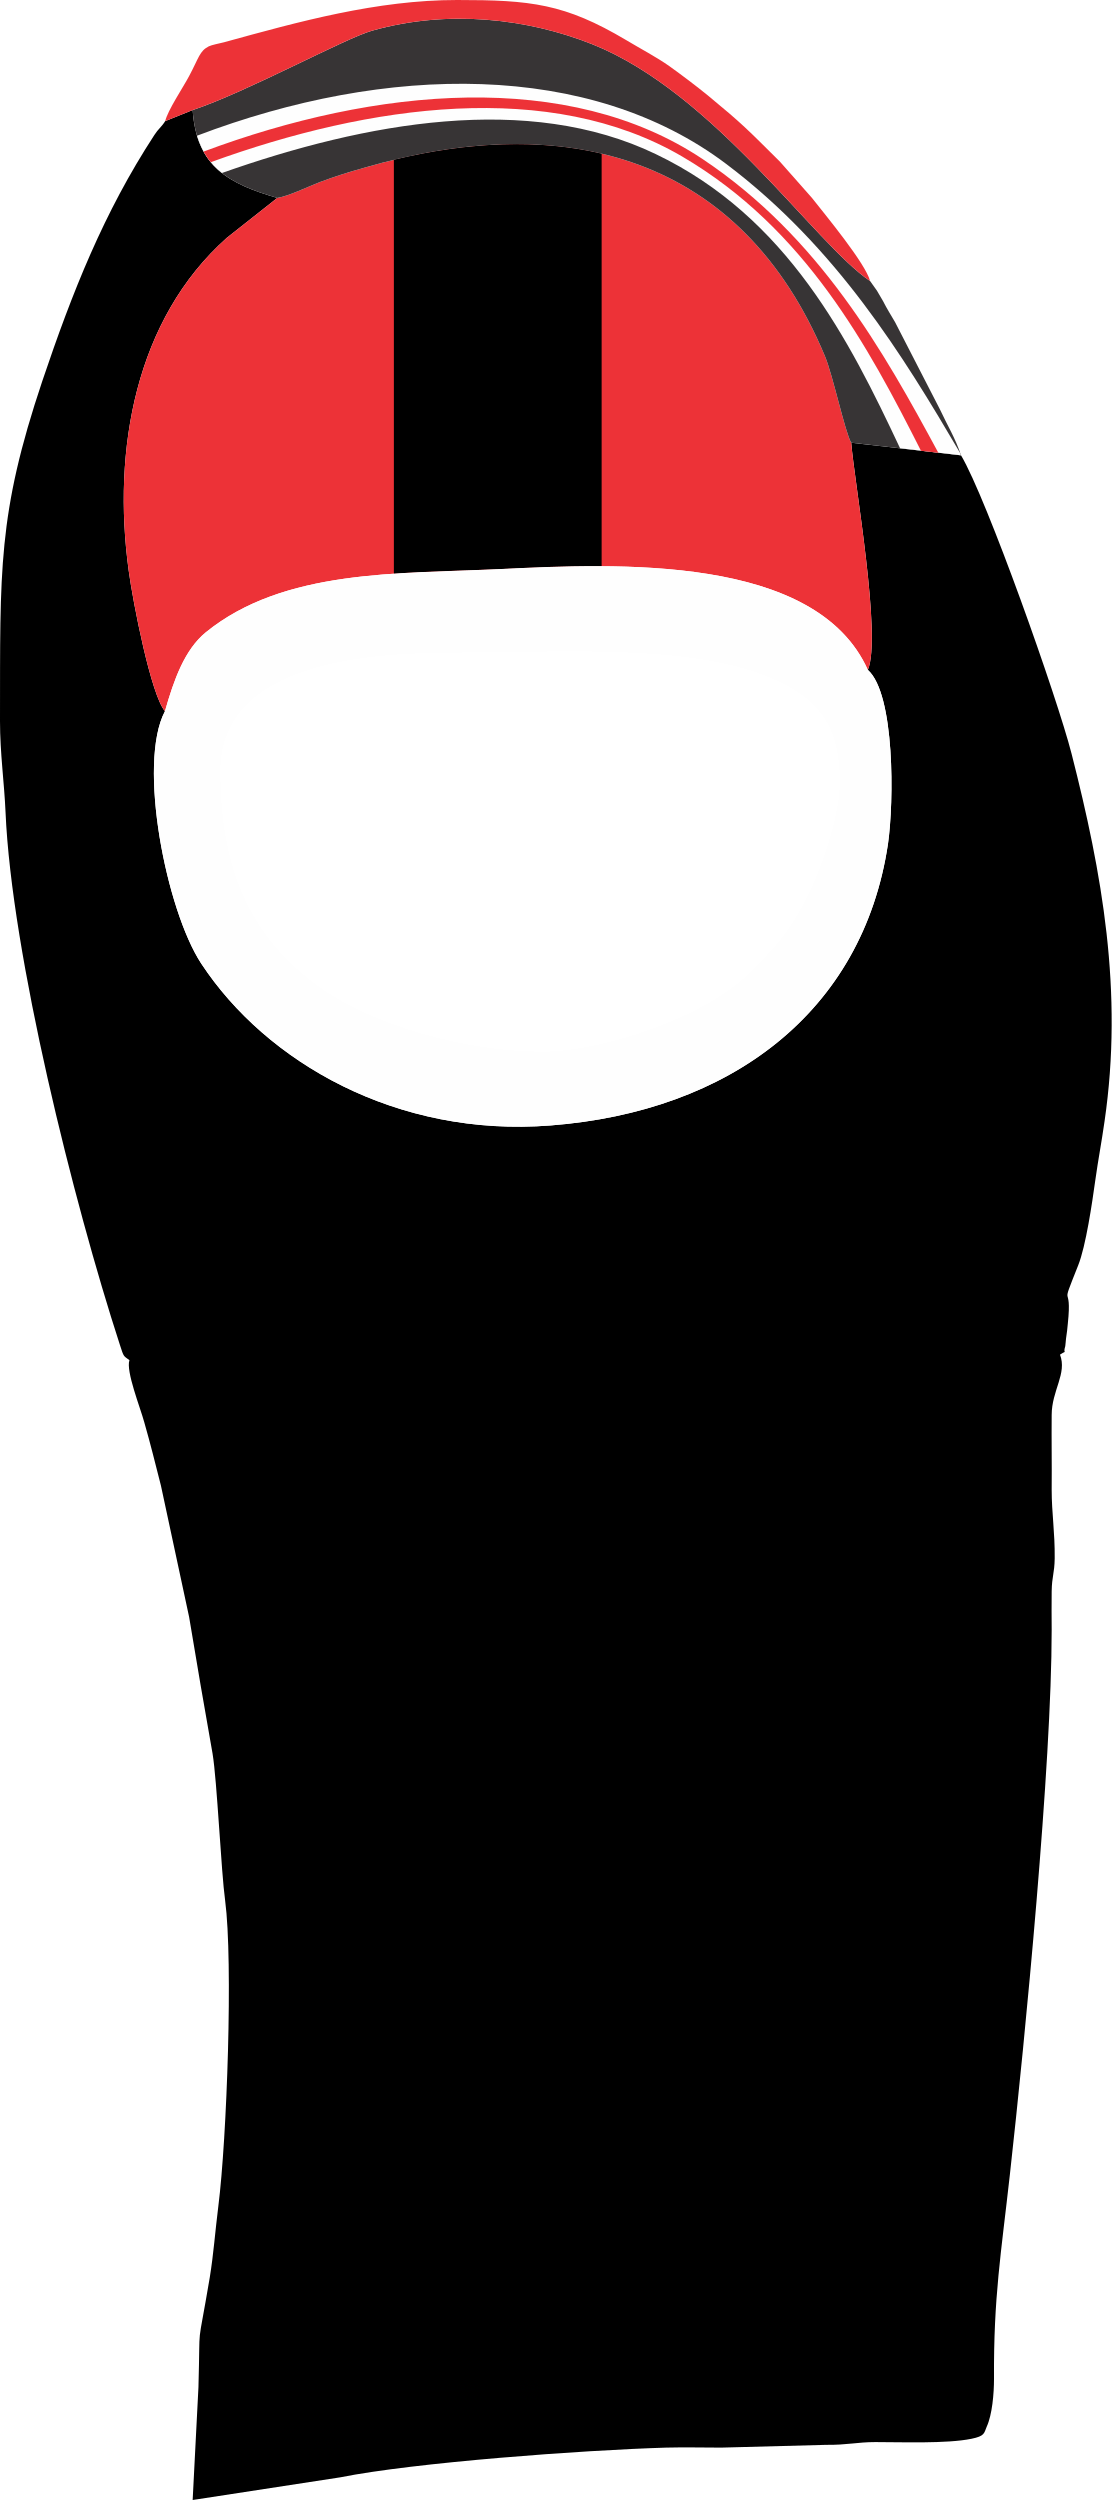
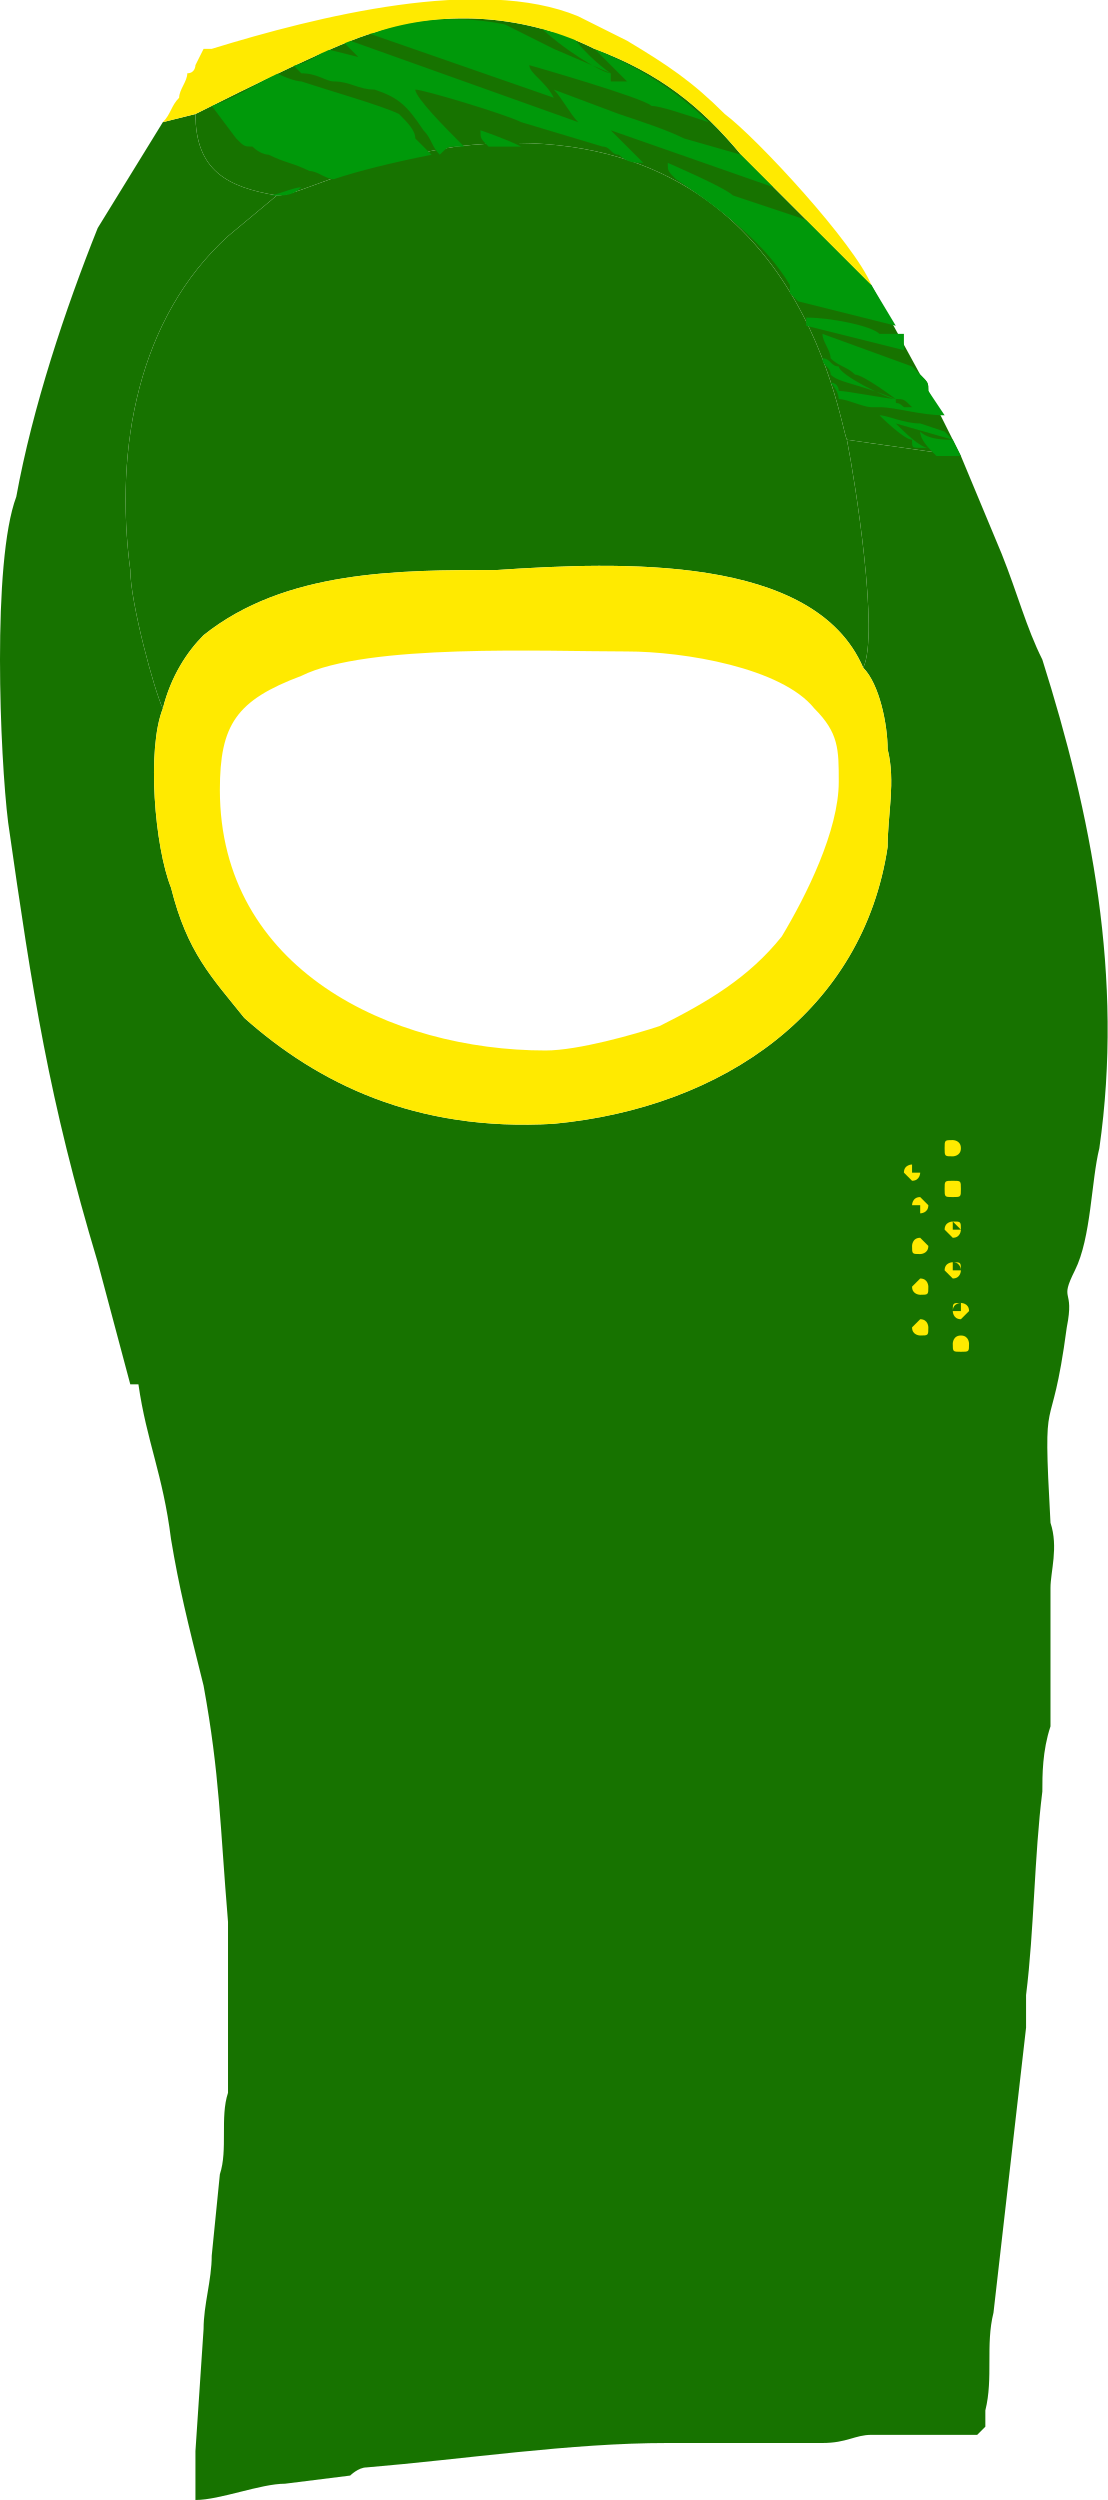
- <svg xmlns="http://www.w3.org/2000/svg" xml:space="preserve" width="100%" height="100%" version="1.1" shape-rendering="geometricPrecision" text-rendering="geometricPrecision" image-rendering="optimizeQuality" fill-rule="evenodd" clip-rule="evenodd" viewBox="0 0 4414 9927">
+ <svg xmlns="http://www.w3.org/2000/svg" xml:space="preserve" width="100%" height="100%" version="1.1" shape-rendering="geometricPrecision" text-rendering="geometricPrecision" image-rendering="optimizeQuality" fill-rule="evenodd" clip-rule="evenodd" viewBox="0 0 136 307">
  <defs />
  <g id="Layer_x0020_1">
-     <g id="_2884721229808">
-       <path fill="black" d="M1101 786l-200 158c-363,323 -456,842 -390,1322 17,126 89,495 144,558 -110,208 5,790 144,1002 258,392 777,691 1387,643 712,-55 1240,-449 1340,-1118 24,-167 28,-595 -80,-691 56,-129 -53,-744 -66,-902l436 50c102,171 382,962 439,1185 121,474 206,944 131,1459 -12,85 -25,150 -37,236 -12,86 -37,260 -68,337 -77,194 -22,52 -41,232 -2,27 -3,26 -7,58 0,4 -3,28 -3,30 -12,39 14,11 -21,34 29,75 -33,142 -33,240 -1,98 1,197 0,296 0,95 13,167 12,273 -1,61 -11,70 -12,131 -1,50 0,102 0,153 0,535 -105,1615 -166,2163 -35,314 -65,487 -63,811 0,58 -7,142 -29,190 -11,26 -7,37 -61,48 -98,20 -279,13 -381,13 -72,0 -113,12 -196,11l-416 11c-71,0 -147,-2 -219,0 -334,10 -999,59 -1294,118l-586 90 23 -448c8,-286 -8,-121 45,-436 15,-92 21,-179 34,-283 34,-268 59,-970 27,-1213 -16,-116 -32,-476 -50,-584 -33,-185 -62,-356 -93,-542l-112 -522c-23,-90 -41,-164 -66,-251 -16,-59 -74,-204 -59,-247 -24,-18 -22,-11 -38,-61 -185,-569 -430,-1553 -454,-2115 -5,-116 -22,-235 -22,-361 1,-602 -10,-820 168,-1351 119,-353 244,-669 445,-977 16,-25 27,-30 43,-55l109 -44c15,226 145,293 336,349z" />
-       <path fill="#ED3237" d="M3380 1758c13,158 122,773 66,902 -206,-459 -995,-423 -1467,-400 -395,19 -852,-1 -1162,251 -84,69 -126,187 -162,313 -55,-63 -127,-432 -144,-558 -66,-480 27,-999 390,-1322l200 -158c47,-8 120,-44 169,-63 59,-22 112,-39 173,-56 805,-236 1502,-46 1833,748 31,74 80,303 104,343z" />
-       <path fill="black" d="M2389 610l0 1638c-147,-1 -289,6 -410,12 -134,6 -275,8 -415,18l0 -1644c297,-71 576,-83 825,-24z" />
-       <path fill="#FEFEFE" d="M3335 3105c0,-215 -77,-335 -291,-420 -326,-130 -836,-94 -1218,-94 -344,0 -951,30 -951,470 0,386 115,647 371,842 224,171 610,273 908,273 238,0 645,-137 817,-308 115,-114 162,-164 240,-318 48,-97 124,-308 124,-445zm111 -445c108,96 104,524 80,691 -100,669 -628,1063 -1340,1118 -610,48 -1129,-251 -1387,-643 -139,-212 -254,-794 -144,-1002 36,-126 78,-244 162,-313 310,-252 767,-232 1162,-251 472,-23 1261,-59 1467,400z" />
-       <path fill="#373435" d="M3455 1116l27 38c12,20 12,20 24,41 18,35 30,53 48,84l178 346c31,67 60,111 84,183l-436 -50c-24,-40 -73,-269 -104,-343 -331,-794 -1028,-984 -1833,-748 -61,17 -114,34 -173,56 -49,19 -122,55 -169,63 -191,-56 -321,-123 -336,-349 214,-71 605,-285 712,-315 303,-86 618,-48 873,53 487,193 886,794 1105,941z" />
-       <path fill="#FEFEFE" d="M881 687c572,-202 1216,-319 1723,-75 523,250 769,740 970,1168l242 28c-2,-3 -3,-7 -4,-10 -226,-385 -489,-815 -927,-1146 -542,-410 -1349,-400 -2103,-113 20,65 53,112 99,148z" />
-       <path fill="#ED3237" d="M837 644c633,-230 1347,-329 1871,-23 490,287 740,756 949,1169l69 8c-217,-402 -471,-856 -937,-1167 -533,-355 -1296,-285 -1981,-29 9,15 18,29 29,42z" />
-       <path fill="#ED3237" d="M3455 1116c-219,-147 -618,-748 -1105,-941 -255,-101 -570,-139 -873,-53 -107,30 -498,244 -712,315l-109 44c10,-43 70,-132 95,-179 39,-73 41,-99 78,-118 13,-6 40,-11 60,-16 298,-82 607,-168 926,-168 292,0 427,14 671,159 60,36 118,66 171,103 50,36 106,78 155,118 137,113 155,133 285,262l128 145c51,65 212,259 230,329z" />
+     <g id="_2474613856400">
+       <path fill="#177300" d="M20 15l-8 13c-4,10 -8,22 -10,33 -3,8 -2,32 -1,40 3,21 5,34 11,54l4 15c0,0 1,0 1,0 0,0 0,0 0,0 1,7 3,11 4,19 1,6 2,10 4,18 2,11 2,17 3,29 0,7 0,13 0,21 -1,3 0,7 -1,10l-1 10c0,3 -1,6 -1,9l-1 15c0,3 0,3 0,6 3,0 8,-2 11,-2l8 -1c0,0 1,-1 2,-1 12,-1 25,-3 37,-3 2,0 4,0 6,0 3,0 4,0 7,0 2,0 4,0 6,0 3,0 4,-1 6,-1 3,0 5,0 7,0 2,0 5,0 6,0 1,-1 0,0 1,-1 0,-1 0,-1 0,-2 1,-4 0,-8 1,-12l4 -35c0,-2 0,-3 0,-4 1,-8 1,-17 2,-25 0,-2 0,-5 1,-8 0,-1 0,-3 0,-4 0,-2 0,-2 0,-4 0,-3 0,-6 0,-9 0,-2 1,-5 0,-8 -1,-18 0,-9 2,-24 1,-5 -1,-3 1,-7 2,-4 2,-11 3,-15 3,-21 -1,-41 -7,-60 -2,-4 -3,-8 -5,-13l-5 -12 -14 -2c1,5 4,24 2,28 2,2 3,7 3,10 1,4 0,8 0,12 -3,20 -20,32 -41,34 -17,1 -29,-5 -38,-13 -4,-5 -7,-8 -9,-16 -2,-5 -3,-17 -1,-22 -1,-2 -4,-13 -4,-17 -2,-15 1,-31 12,-41l6 -5c-6,-1 -10,-3 -10,-10l-4 1z" id="svg-part-0" />
+       <path fill="#177300" d="M34 24l-6 5c-11,10 -14,26 -12,41 0,4 3,15 4,17 1,-4 3,-7 5,-9 10,-8 24,-8 36,-8 15,-1 39,-2 45,12 2,-4 -1,-23 -2,-28 -1,-2 -6,-41 -48,-36 -13,2 -19,6 -22,6z" id="svg-part-1" />
+       <path fill="#FFEA00" d="M67 129c-19,0 -40,-10 -40,-32 0,-8 2,-11 10,-14 8,-4 30,-3 40,-3 7,0 19,2 23,7 3,3 3,5 3,9 0,6 -4,14 -7,19 -4,5 -9,8 -15,11 -3,1 -10,3 -14,3zm-47 -42c-2,5 -1,17 1,22 2,8 5,11 9,16 9,8 21,14 38,13 21,-2 38,-14 41,-34 0,-4 1,-8 0,-12 0,-3 -1,-8 -3,-10 -6,-14 -30,-13 -45,-12 -12,0 -26,0 -36,8 -2,2 -4,5 -5,9z" id="svg-part-2" />
+       <path fill="#177300" d="M24 14c0,7 4,9 10,10 3,0 9,-4 22,-6 42,-5 47,34 48,36l14 2 -4 -8c0,-1 0,-1 -1,-2l-6 -11 -16 -16c-5,-6 -10,-10 -18,-13 -8,-4 -18,-5 -27,-2 -4,1 -16,7 -22,10z" id="svg-part-3" />
+       <path fill="#00990A" d="M40 6l4 1c0,0 -1,-1 -1,-1 0,0 -1,-1 -1,-1 1,0 1,0 1,0l28 10c-1,-1 -2,-3 -3,-4l8 3c3,1 6,2 8,3l7 2 4 4 -20 -7 4 4c0,0 0,0 0,0 -1,0 -2,0 -3,-1 -1,0 -1,-1 -2,-1l-10 -3c-2,-1 -12,-4 -13,-4 0,1 4,5 5,6 0,0 1,1 1,1 0,0 -1,0 -1,0 -1,0 -1,0 -2,1 -1,-1 -1,-2 -2,-3 -2,-3 -3,-4 -6,-5 -2,0 -3,-1 -5,-1 -1,0 -2,-1 -4,-1 0,0 -1,-1 -1,-1 1,0 3,-1 4,-2zm20 12c-1,-1 -1,-1 -1,-2 0,0 3,1 5,2 -1,0 -3,0 -4,0zm37 18c0,0 0,0 0,0 0,0 0,0 0,-1 -3,-5 -8,-9 -14,-13 -1,-1 -1,-1 -1,-2 0,0 7,3 8,4 3,1 6,2 9,3l0 0 7 7c0,0 0,0 1,1l3 5 -12 -3c0,0 -1,-1 -1,-1zm-56 -14c-1,0 -2,-1 -3,-1 -2,-1 -3,-1 -5,-2 0,0 -1,0 -2,-1 -1,0 -1,0 -2,-1l-3 -4c3,-1 6,-3 8,-4 2,1 3,1 3,1 3,1 10,3 12,4 1,1 2,2 2,3 1,1 1,1 2,2 -5,1 -9,2 -12,3zm-8 2c0,0 1,0 1,0 1,0 2,0 3,-1 -1,0 -3,1 -4,1zm66 15c0,0 0,1 0,1l12 3 0 -2c-1,0 -2,0 -3,0 -1,-1 -6,-2 -9,-2zm2 5c0,1 1,1 1,2 1,1 3,1 8,3 0,0 0,0 0,0 -1,0 -7,-3 -7,-4 -1,0 -1,-1 -2,-1zm1 3c1,1 1,2 1,2 1,0 3,1 4,1l1 0c2,0 5,1 8,1l-2 -3c0,-1 0,-1 -1,-2l-1 -1 -11 -4c0,1 1,2 1,3 1,1 2,1 3,2 1,0 5,3 5,3 1,0 1,0 2,1 -1,0 -1,0 -1,0 -1,-1 -1,0 -1,-1 -1,0 -6,-1 -7,-1 0,0 0,-1 -1,-1zm11 8l1 0c-1,0 -3,-2 -4,-3l7 2 -1 -1 -3 -1c-2,0 -4,-1 -5,-1 0,0 3,3 4,3 0,1 0,1 1,1zm2 1l3 0 -1 -2c-1,0 -3,0 -4,-1 0,1 1,2 2,3zm-28 -41c-4,-4 -9,-7 -14,-9 -1,-1 -1,-1 -1,-1l5 5c0,0 0,0 0,0l-1 0c0,0 0,0 -1,0 0,0 0,-1 0,-1 0,0 0,0 0,0l-7 -3c-2,-1 -4,-2 -6,-3 -5,-1 -11,-1 -16,1 0,0 -1,0 -1,0l23 8c-1,-2 -3,-3 -3,-4 0,0 14,4 15,5 1,0 4,1 7,2zm-17 -11c-2,0 -3,0 -4,-1 3,3 8,6 9,6 0,0 0,0 0,0 0,0 0,0 0,0 0,0 -3,-2 -5,-5z" id="svg-part-4" />
+       <path fill="#FFEA00" d="M20 15l4 -1c6,-3 18,-9 22,-10 9,-3 19,-2 27,2 8,3 13,7 18,13l16 16c-2,-5 -14,-18 -18,-21 -4,-4 -7,-6 -12,-9 -2,-1 -4,-2 -6,-3 -12,-5 -32,0 -45,4 -2,0 0,0 -1,0 0,0 -1,2 -1,2 0,0 0,1 -1,1 0,1 -1,2 -1,3 -1,1 -1,2 -2,3z" id="svg-part-5" />
    </g>
+     <path fill="#FFEA00" d="M117 140c-1,0 -1,0 -1,1 0,1 0,1 1,1 0,0 1,0 1,-1 0,-1 -1,-1 -1,-1zm-5 3c0,0 -1,0 -1,1 0,0 1,1 1,1 1,0 1,-1 1,-1 0,-1 0,-1 -1,-1zm1 19c0,0 -1,1 -1,1 0,1 1,1 1,1 1,0 1,0 1,-1 0,0 0,-1 -1,-1zm0 1c0,0 0,0 0,0 0,0 0,0 0,0 1,0 1,0 1,0 0,0 0,0 -1,0zm0 -6c0,0 -1,1 -1,1 0,1 1,1 1,1 1,0 1,0 1,-1 0,0 0,-1 -1,-1zm0 1c0,0 0,0 0,0 0,0 0,1 0,1 0,0 0,-1 0,-1 0,0 0,0 0,0zm0 -6c-1,0 -1,1 -1,1 0,1 0,1 1,1 0,0 1,0 1,-1 0,0 -1,-1 -1,-1zm0 1c0,0 0,0 0,0 0,1 0,1 0,1 0,0 0,0 0,-1 0,0 0,0 0,0zm0 -6c-1,0 -1,1 -1,1 0,1 0,1 1,1 0,0 1,0 1,-1 0,0 -1,-1 -1,-1zm0 1c-1,0 -1,0 -1,0 0,1 0,1 1,1 0,0 0,0 0,-1 0,0 0,0 0,0zm-1 -5c0,0 0,0 0,1 0,0 0,0 0,0 1,0 1,0 1,0 0,-1 0,-1 -1,-1zm6 21c-1,0 -1,1 -1,1 0,1 0,1 1,1 1,0 1,0 1,-1 0,0 0,-1 -1,-1zm0 1c0,0 0,0 0,0 0,1 0,1 0,1 0,0 0,0 0,-1 0,0 0,0 0,0zm0 -5c-1,0 -1,0 -1,1 0,0 0,1 1,1 0,0 1,-1 1,-1 0,-1 -1,-1 -1,-1zm0 0c0,0 -1,0 -1,1 0,0 1,0 1,0 0,0 0,0 0,0 0,-1 0,-1 0,-1zm-1 -5c0,0 -1,0 -1,1 0,0 1,1 1,1 1,0 1,-1 1,-1 0,-1 0,-1 -1,-1zm0 0c0,0 0,1 0,1 0,0 0,0 0,0 1,0 1,0 1,0 0,0 0,-1 -1,-1zm0 -5c0,0 -1,0 -1,1 0,0 1,1 1,1 1,0 1,-1 1,-1 0,-1 0,-1 -1,-1zm0 0c0,0 0,1 0,1 0,0 0,0 0,0 0,0 1,0 1,0 0,0 -1,-1 -1,-1zm0 -5c-1,0 -1,0 -1,1 0,1 0,1 1,1 1,0 1,0 1,-1 0,-1 0,-1 -1,-1zm0 1c0,0 0,0 0,0 0,0 0,0 0,0 0,0 0,0 0,0 0,0 0,0 0,0zm0 -5c0,0 -1,0 -1,0 0,0 1,0 1,0 0,0 0,0 0,0 0,0 0,0 0,0z" id="svg-part-6" />
  </g>
</svg>
